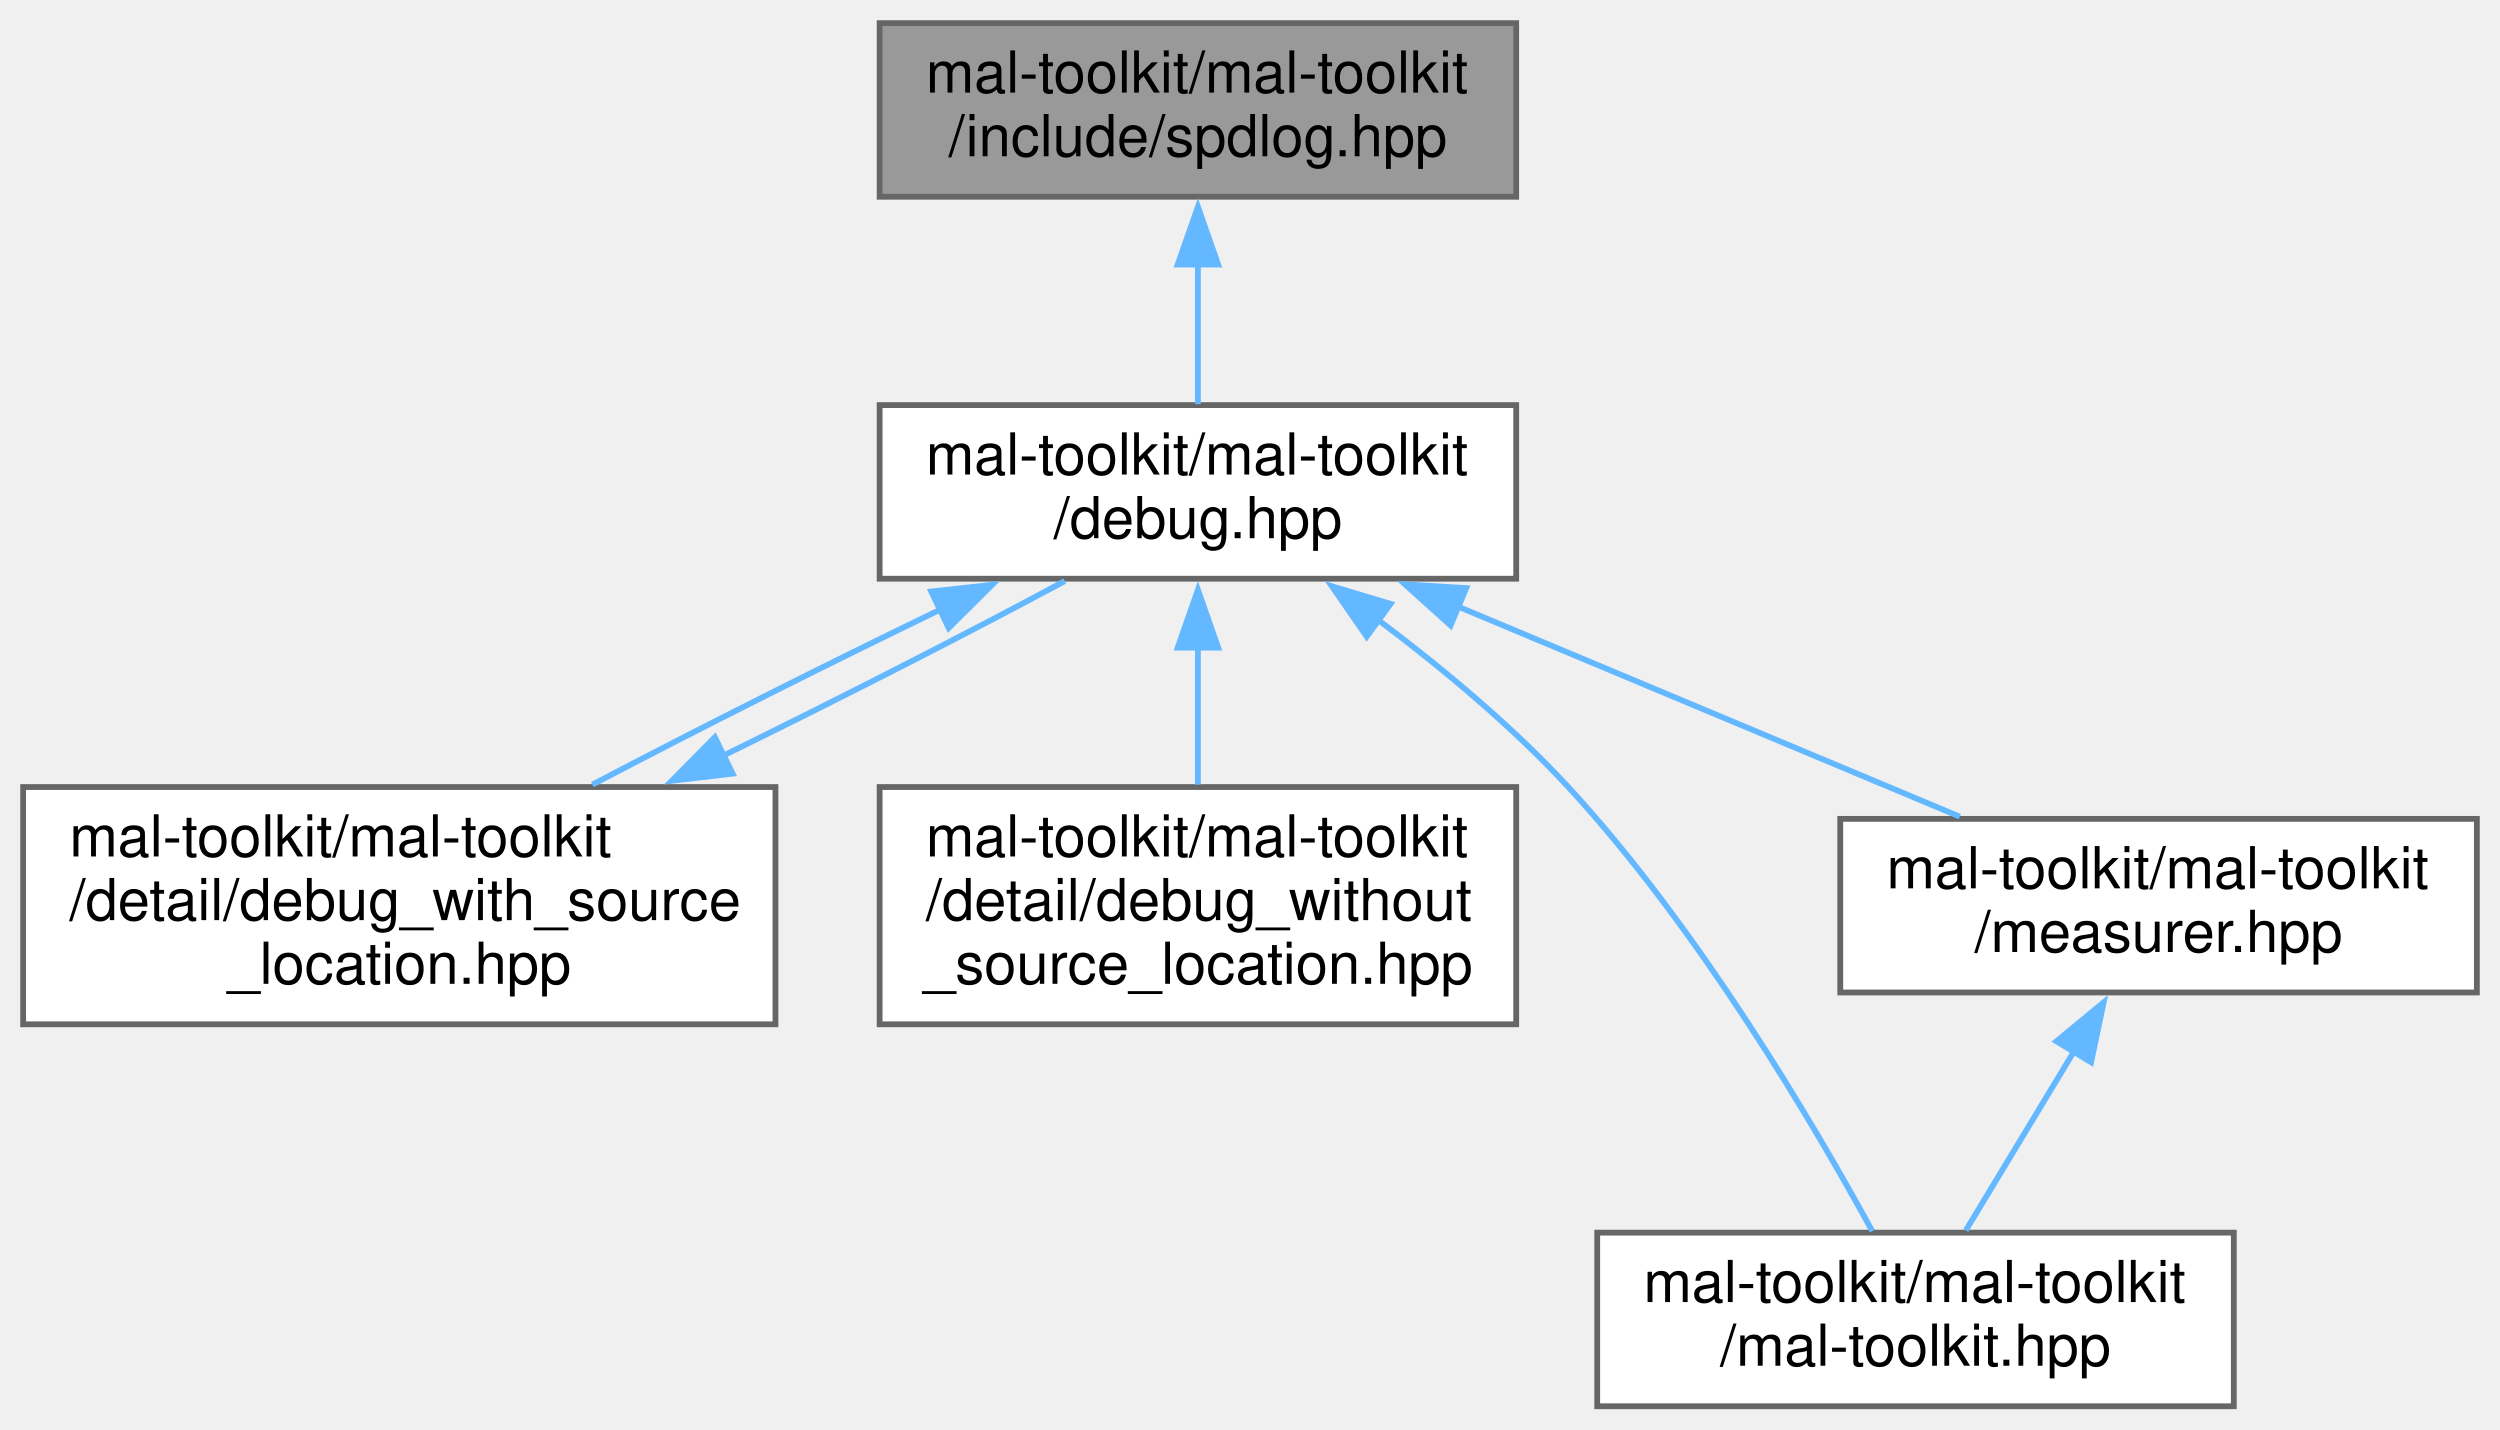
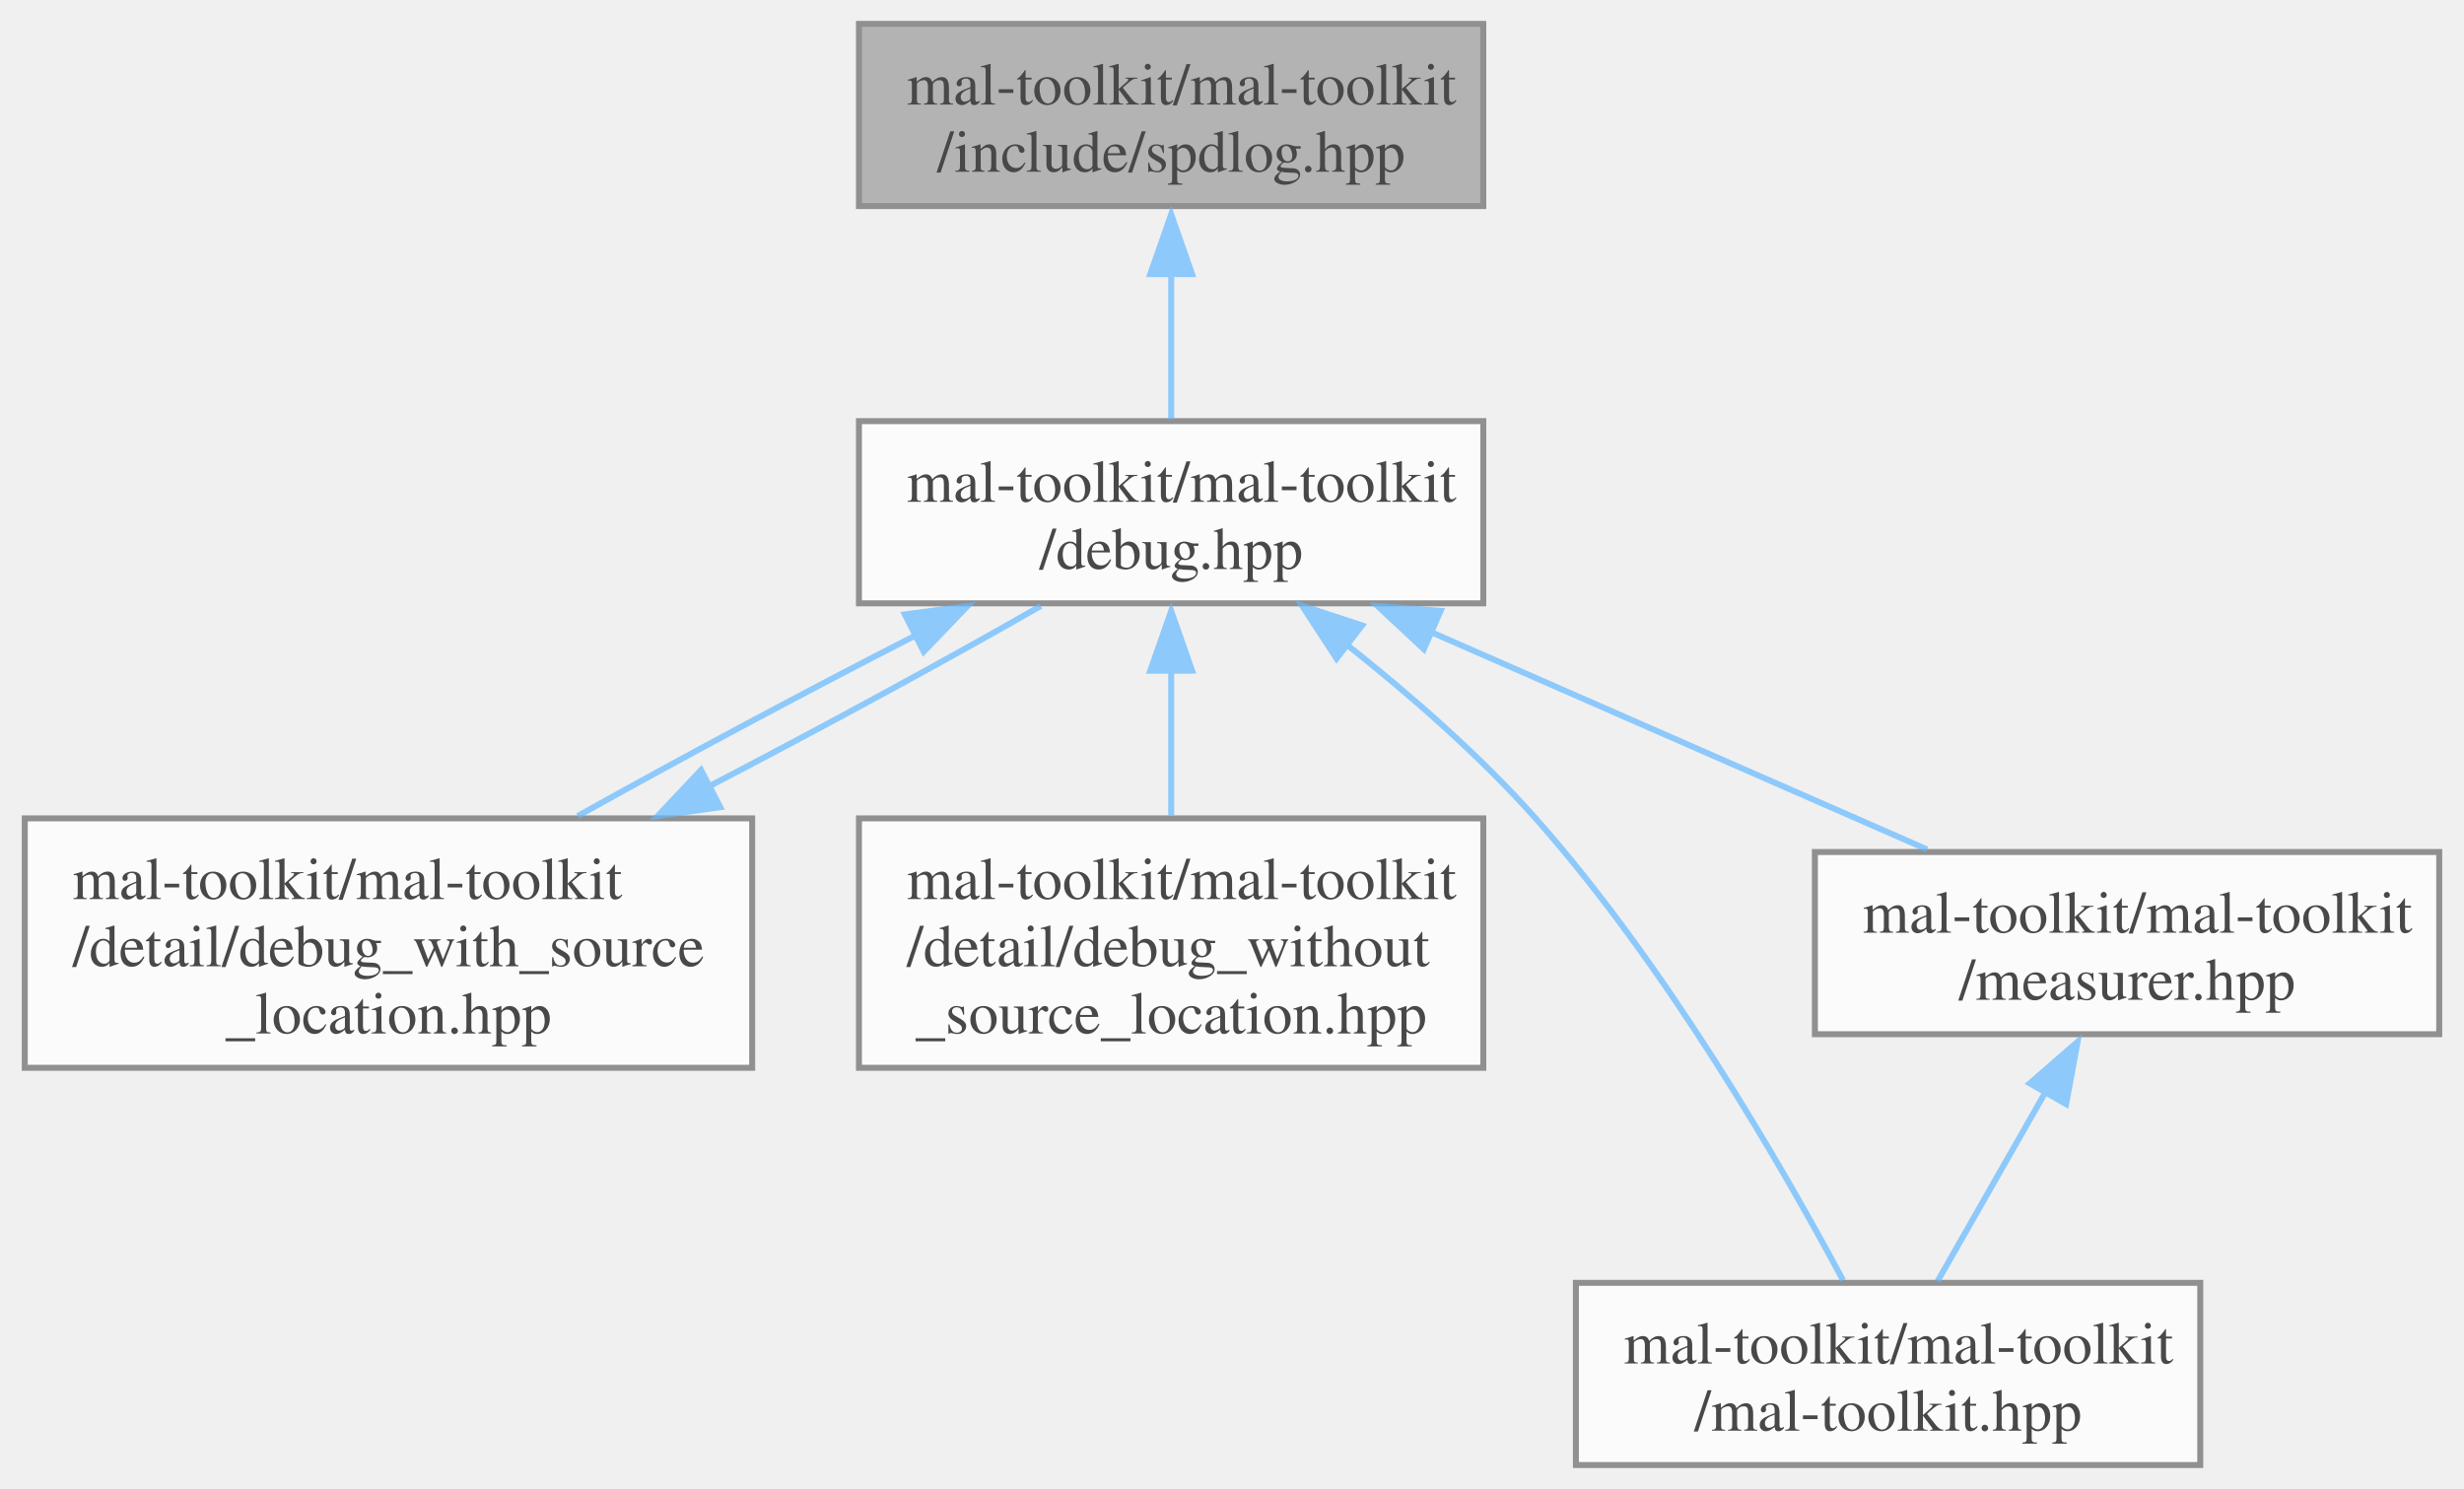
- <svg xmlns="http://www.w3.org/2000/svg" xmlns:xlink="http://www.w3.org/1999/xlink" width="432pt" height="247pt" viewBox="0.00 0.00 432.00 247.00">
-   <g id="graph0" class="graph" transform="scale(1 1) rotate(0) translate(4 243)">
-     <g id="node1" class="node">
-       <g id="a_node1">
-         <a xlink:title="Provides integration with the SPDLOG library for efficient logging and debugging.">
-           <polygon fill="#999999" stroke="#666666" points="258,-239 148,-239 148,-209 258,-209 258,-239" />
-           <text text-anchor="start" x="156" y="-227" font-family="Helvetica,sans-Serif" font-size="10.00">mal-toolkit/mal-toolkit</text>
-           <text text-anchor="middle" x="203" y="-216" font-family="Helvetica,sans-Serif" font-size="10.00">/include/spdlog.hpp</text>
-         </a>
+ <svg xmlns="http://www.w3.org/2000/svg" xmlns:xlink="http://www.w3.org/1999/xlink" width="412pt" height="249pt" viewBox="0.00 0.00 412.12 249.25">
+   <svg id="main" version="1.1" xml:space="preserve">
+     <style type="text/css">
+ .node, .edge {opacity: 0.7;}
+ .node.selected, .edge.selected {opacity: 1;}
+ .edge:hover path { stroke: red; }
+ .edge:hover polygon { stroke: red; fill: red; }
+ </style>
+     <svg id="graph" class="graph">
+       <g id="graph0" class="graph" transform="scale(1 1) rotate(0) translate(4 245.25)">
+         <g id="Node000001" class="node">
+           <g id="a_Node000001">
+             <a xlink:title="Provides integration with the SPDLOG library for efficient logging and debugging.">
+               <polygon fill="#999999" stroke="#666666" points="244.12,-241.25 139.62,-241.25 139.62,-210.75 244.12,-210.75 244.12,-241.25" />
+               <text text-anchor="start" x="147.62" y="-227.75" font-family="Times,serif" font-size="10.00">mal-toolkit/mal-toolkit</text>
+               <text text-anchor="middle" x="191.88" y="-216.5" font-family="Times,serif" font-size="10.00">/include/spdlog.hpp</text>
+             </a>
+           </g>
+         </g>
+         <g id="Node000002" class="node">
+           <g id="a_Node000002">
+             <a xlink:href="../../da/d7b/debug_8hpp.html" target="_top" xlink:title="Contains debugging-related macros and utilities for assisting with debugging tasks.">
+               <polygon fill="white" stroke="#666666" points="244.12,-174.75 139.62,-174.75 139.62,-144.25 244.12,-144.25 244.12,-174.75" />
+               <text text-anchor="start" x="147.62" y="-161.25" font-family="Times,serif" font-size="10.00">mal-toolkit/mal-toolkit</text>
+               <text text-anchor="middle" x="191.88" y="-150" font-family="Times,serif" font-size="10.00">/debug.hpp</text>
+             </a>
+           </g>
+         </g>
+         <g id="edge1_Node000001_Node000002" class="edge">
+           <g id="a_edge1_Node000001_Node000002">
+             <a xlink:title=" ">
+               <path fill="none" stroke="#63b8ff" d="M191.88,-199.63C191.88,-191.3 191.88,-182.33 191.88,-175.08" />
+               <polygon fill="#63b8ff" stroke="#63b8ff" points="188.38,-199.36 191.88,-209.36 195.38,-199.36 188.38,-199.36" />
+             </a>
+           </g>
+         </g>
+         <g id="Node000003" class="node">
+           <g id="a_Node000003">
+             <a xlink:href="../../da/d43/debug__with__source__location_8hpp.html" target="_top" xlink:title="This file provides utility functions for debugging and assertion handling.">
+               <polygon fill="white" stroke="#666666" points="121.75,-108.25 0,-108.25 0,-66.5 121.75,-66.5 121.75,-108.25" />
+               <text text-anchor="start" x="8" y="-94.75" font-family="Times,serif" font-size="10.00">mal-toolkit/mal-toolkit</text>
+               <text text-anchor="start" x="8" y="-83.5" font-family="Times,serif" font-size="10.00">/detail/debug_with_source</text>
+               <text text-anchor="middle" x="60.88" y="-72.25" font-family="Times,serif" font-size="10.00">_location.hpp</text>
+             </a>
+           </g>
+         </g>
+         <g id="edge2_Node000002_Node000003" class="edge">
+           <g id="a_edge2_Node000002_Node000003">
+             <a xlink:title=" ">
+               <path fill="none" stroke="#63b8ff" d="M149.16,-138.91C130.72,-129.48 109.57,-118.17 92.55,-108.64" />
+               <polygon fill="#63b8ff" stroke="#63b8ff" points="147.3,-142.4 157.8,-143.8 150.46,-136.16 147.3,-142.4" />
+             </a>
+           </g>
+         </g>
+         <g id="Node000004" class="node">
+           <g id="a_Node000004">
+             <a xlink:href="../../d3/d4b/debug__without__source__location_8hpp.html" target="_top" xlink:title="Provides utility functions for debugging and assertion handling without source location information.">
+               <polygon fill="white" stroke="#666666" points="244.12,-108.25 139.62,-108.25 139.62,-66.5 244.12,-66.5 244.12,-108.25" />
+               <text text-anchor="start" x="147.62" y="-94.75" font-family="Times,serif" font-size="10.00">mal-toolkit/mal-toolkit</text>
+               <text text-anchor="start" x="147.62" y="-83.5" font-family="Times,serif" font-size="10.00">/detail/debug_without</text>
+               <text text-anchor="middle" x="191.88" y="-72.25" font-family="Times,serif" font-size="10.00">_source_location.hpp</text>
+             </a>
+           </g>
+         </g>
+         <g id="edge4_Node000002_Node000004" class="edge">
+           <g id="a_edge4_Node000002_Node000004">
+             <a xlink:title=" ">
+               <path fill="none" stroke="#63b8ff" d="M191.88,-133C191.88,-125.02 191.88,-116.32 191.88,-108.74" />
+               <polygon fill="#63b8ff" stroke="#63b8ff" points="188.38,-132.97 191.88,-142.97 195.38,-132.97 188.38,-132.97" />
+             </a>
+           </g>
+         </g>
+         <g id="Node000005" class="node">
+           <g id="a_Node000005">
+             <a xlink:href="../../d1/d8a/mal-toolkit_8hpp.html" target="_top" xlink:title="Main header file for the MAL Toolkit library, providing a comprehensive set of tools and utilities.">
+               <polygon fill="white" stroke="#666666" points="364.12,-30.5 259.62,-30.5 259.62,0 364.12,0 364.12,-30.5" />
+               <text text-anchor="start" x="267.62" y="-17" font-family="Times,serif" font-size="10.00">mal-toolkit/mal-toolkit</text>
+               <text text-anchor="middle" x="311.88" y="-5.75" font-family="Times,serif" font-size="10.00">/mal-toolkit.hpp</text>
+             </a>
+           </g>
+         </g>
+         <g id="edge5_Node000002_Node000005" class="edge">
+           <g id="a_edge5_Node000002_Node000005">
+             <a xlink:title=" ">
+               <path fill="none" stroke="#63b8ff" d="M221.35,-137.27C231.93,-128.89 243.55,-118.75 252.88,-108.25 274.79,-83.56 294.17,-49.93 304.34,-30.92" />
+               <polygon fill="#63b8ff" stroke="#63b8ff" points="219.56,-135 213.77,-143.87 223.83,-140.55 219.56,-135" />
+             </a>
+           </g>
+         </g>
+         <g id="Node000006" class="node">
+           <g id="a_Node000006">
+             <a xlink:href="../../d0/db4/measurer_8hpp.html" target="_top" xlink:title="Implements performance measurement and profiling utilities.">
+               <polygon fill="white" stroke="#666666" points="404.12,-102.62 299.62,-102.62 299.62,-72.12 404.12,-72.12 404.12,-102.62" />
+               <text text-anchor="start" x="307.62" y="-89.12" font-family="Times,serif" font-size="10.00">mal-toolkit/mal-toolkit</text>
+               <text text-anchor="middle" x="351.88" y="-77.88" font-family="Times,serif" font-size="10.00">/measurer.hpp</text>
+             </a>
+           </g>
+         </g>
+         <g id="edge6_Node000002_Node000006" class="edge">
+           <g id="a_edge6_Node000002_Node000006">
+             <a xlink:title=" ">
+               <path fill="none" stroke="#63b8ff" d="M235.44,-139.41C261.56,-127.96 294.28,-113.62 318.38,-103.06" />
+               <polygon fill="#63b8ff" stroke="#63b8ff" points="234.17,-136.58 226.42,-143.8 236.98,-142.99 234.17,-136.58" />
+             </a>
+           </g>
+         </g>
+         <g id="edge3_Node000003_Node000002" class="edge">
+           <g id="a_edge3_Node000003_Node000002">
+             <a xlink:title=" ">
+               <path fill="none" stroke="#63b8ff" d="M114.6,-113.65C134.02,-123.77 154.83,-135.07 170.03,-143.8" />
+               <polygon fill="#63b8ff" stroke="#63b8ff" points="116.41,-110.13 105.92,-108.64 113.19,-116.34 116.41,-110.13" />
+             </a>
+           </g>
+         </g>
+         <g id="edge7_Node000006_Node000005" class="edge">
+           <g id="a_edge7_Node000006_Node000005">
+             <a xlink:title=" ">
+               <path fill="none" stroke="#63b8ff" d="M338.18,-62.37C332.19,-51.86 325.35,-39.88 320.15,-30.76" />
+               <polygon fill="#63b8ff" stroke="#63b8ff" points="335.59,-63.89 343.59,-70.85 341.67,-60.42 335.59,-63.89" />
+             </a>
+           </g>
+         </g>
      </g>
-     </g>
-     <g id="node2" class="node">
-       <g id="a_node2">
-         <a xlink:href="../../da/d7b/debug_8hpp.html" target="_top" xlink:title="Contains debugging-related macros and utilities for assisting with debugging tasks.">
-           <polygon fill="white" stroke="#666666" points="258,-173 148,-173 148,-143 258,-143 258,-173" />
-           <text text-anchor="start" x="156" y="-161" font-family="Helvetica,sans-Serif" font-size="10.00">mal-toolkit/mal-toolkit</text>
-           <text text-anchor="middle" x="203" y="-150" font-family="Helvetica,sans-Serif" font-size="10.00">/debug.hpp</text>
-         </a>
-       </g>
-     </g>
-     <g id="edge1" class="edge">
-       <path fill="none" stroke="#63b8ff" d="M203,-197.39C203,-189.13 203,-180.28 203,-173.16" />
-       <polygon fill="#63b8ff" stroke="#63b8ff" points="199.5,-197.28 203,-207.28 206.5,-197.28 199.5,-197.28" />
-     </g>
-     <g id="node3" class="node">
-       <g id="a_node3">
-         <a xlink:href="../../da/d43/debug__with__source__location_8hpp.html" target="_top" xlink:title="This file provides utility functions for debugging and assertion handling.">
-           <polygon fill="white" stroke="#666666" points="130,-107 0,-107 0,-66 130,-66 130,-107" />
-           <text text-anchor="start" x="8" y="-95" font-family="Helvetica,sans-Serif" font-size="10.00">mal-toolkit/mal-toolkit</text>
-           <text text-anchor="start" x="8" y="-84" font-family="Helvetica,sans-Serif" font-size="10.00">/detail/debug_with_source</text>
-           <text text-anchor="middle" x="65" y="-73" font-family="Helvetica,sans-Serif" font-size="10.00">_location.hpp</text>
-         </a>
-       </g>
-     </g>
-     <g id="edge2" class="edge">
-       <path fill="none" stroke="#63b8ff" d="M158.6,-137.72C139.04,-128.28 116.49,-116.94 98.37,-107.42" />
-       <polygon fill="#63b8ff" stroke="#63b8ff" points="156.92,-140.79 167.45,-141.95 159.93,-134.48 156.92,-140.79" />
-     </g>
-     <g id="node4" class="node">
-       <g id="a_node4">
-         <a xlink:href="../../d3/d4b/debug__without__source__location_8hpp.html" target="_top" xlink:title="Provides utility functions for debugging and assertion handling without source location information.">
-           <polygon fill="white" stroke="#666666" points="258,-107 148,-107 148,-66 258,-66 258,-107" />
-           <text text-anchor="start" x="156" y="-95" font-family="Helvetica,sans-Serif" font-size="10.00">mal-toolkit/mal-toolkit</text>
-           <text text-anchor="start" x="156" y="-84" font-family="Helvetica,sans-Serif" font-size="10.00">/detail/debug_without</text>
-           <text text-anchor="middle" x="203" y="-73" font-family="Helvetica,sans-Serif" font-size="10.00">_source_location.hpp</text>
-         </a>
-       </g>
-     </g>
-     <g id="edge4" class="edge">
-       <path fill="none" stroke="#63b8ff" d="M203,-131.36C203,-123.45 203,-114.87 203,-107.42" />
-       <polygon fill="#63b8ff" stroke="#63b8ff" points="199.5,-131.09 203,-141.09 206.5,-131.09 199.5,-131.09" />
-     </g>
-     <g id="node5" class="node">
-       <g id="a_node5">
-         <a xlink:href="../../d1/d8a/mal-toolkit_8hpp.html" target="_top" xlink:title="Main header file for the MAL Toolkit library, providing a comprehensive set of tools and utilities.">
-           <polygon fill="white" stroke="#666666" points="382,-30 272,-30 272,0 382,0 382,-30" />
-           <text text-anchor="start" x="280" y="-18" font-family="Helvetica,sans-Serif" font-size="10.00">mal-toolkit/mal-toolkit</text>
-           <text text-anchor="middle" x="327" y="-7" font-family="Helvetica,sans-Serif" font-size="10.00">/mal-toolkit.hpp</text>
-         </a>
-       </g>
-     </g>
-     <g id="edge5" class="edge">
-       <path fill="none" stroke="#63b8ff" d="M233.92,-136.05C245.02,-127.72 257.21,-117.61 267,-107 289.46,-82.66 309.25,-49.07 319.53,-30.26" />
-       <polygon fill="#63b8ff" stroke="#63b8ff" points="232.17,-132.99 226.14,-141.7 236.29,-138.65 232.17,-132.99" />
-     </g>
-     <g id="node6" class="node">
-       <g id="a_node6">
-         <a xlink:href="../../d0/db4/measurer_8hpp.html" target="_top" xlink:title="Implements performance measurement and profiling utilities.">
-           <polygon fill="white" stroke="#666666" points="424,-101.5 314,-101.5 314,-71.5 424,-71.5 424,-101.5" />
-           <text text-anchor="start" x="322" y="-89.5" font-family="Helvetica,sans-Serif" font-size="10.00">mal-toolkit/mal-toolkit</text>
-           <text text-anchor="middle" x="369" y="-78.5" font-family="Helvetica,sans-Serif" font-size="10.00">/measurer.hpp</text>
-         </a>
-       </g>
-     </g>
-     <g id="edge6" class="edge">
-       <path fill="none" stroke="#63b8ff" d="M247.86,-138.22C275.16,-126.79 309.51,-112.41 334.65,-101.88" />
-       <polygon fill="#63b8ff" stroke="#63b8ff" points="246.66,-134.92 238.79,-142.02 249.37,-141.38 246.66,-134.92" />
-     </g>
-     <g id="edge3" class="edge">
-       <path fill="none" stroke="#63b8ff" d="M121,-112.43C141.62,-122.55 163.84,-133.89 180,-142.6" />
-       <polygon fill="#63b8ff" stroke="#63b8ff" points="122.6,-109.31 112.08,-108.08 119.53,-115.61 122.6,-109.31" />
-     </g>
-     <g id="edge7" class="edge">
-       <path fill="none" stroke="#63b8ff" d="M354.43,-61.38C348.18,-51.05 341.1,-39.32 335.69,-30.38" />
-       <polygon fill="#63b8ff" stroke="#63b8ff" points="351.35,-63.06 359.51,-69.8 357.34,-59.44 351.35,-63.06" />
-     </g>
-   </g>
+     </svg>
+   </svg>
+   <style type="text/css">
+ 
+ [data-mouse-over-selected='false'] { opacity: 0.7; }
+ [data-mouse-over-selected='true']  { opacity: 1.0; }
+ 
+ </style>
</svg>
